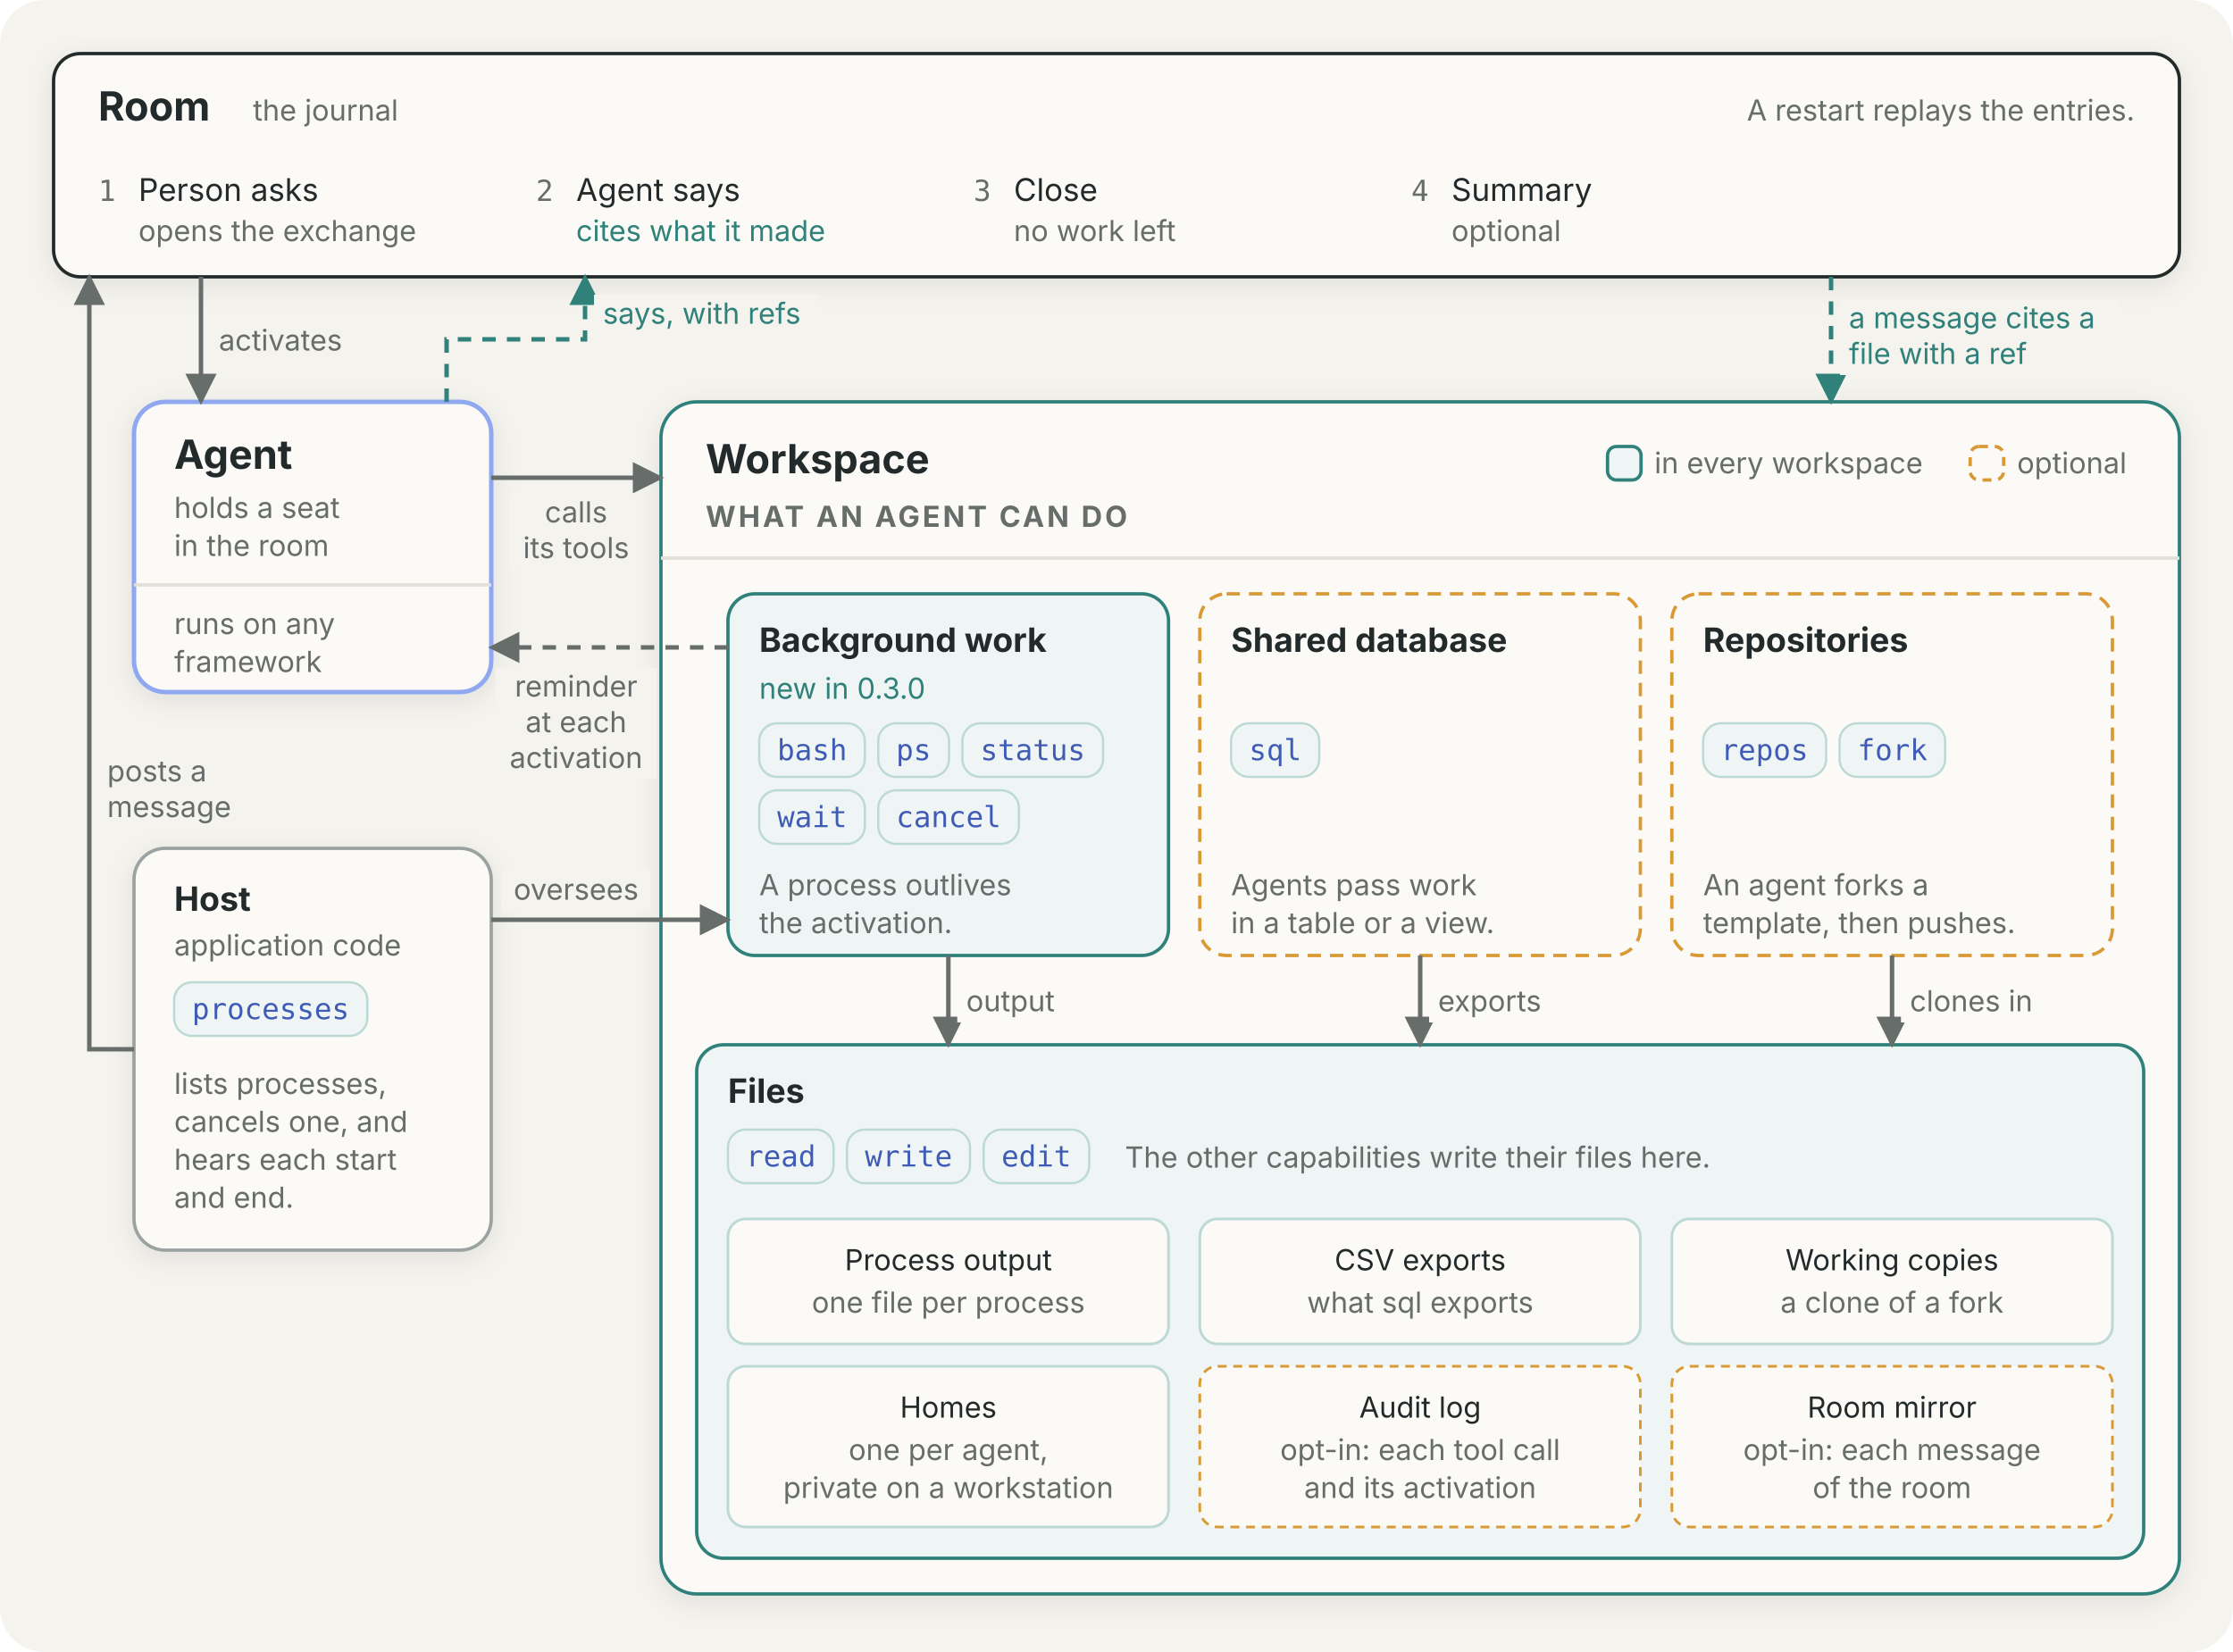
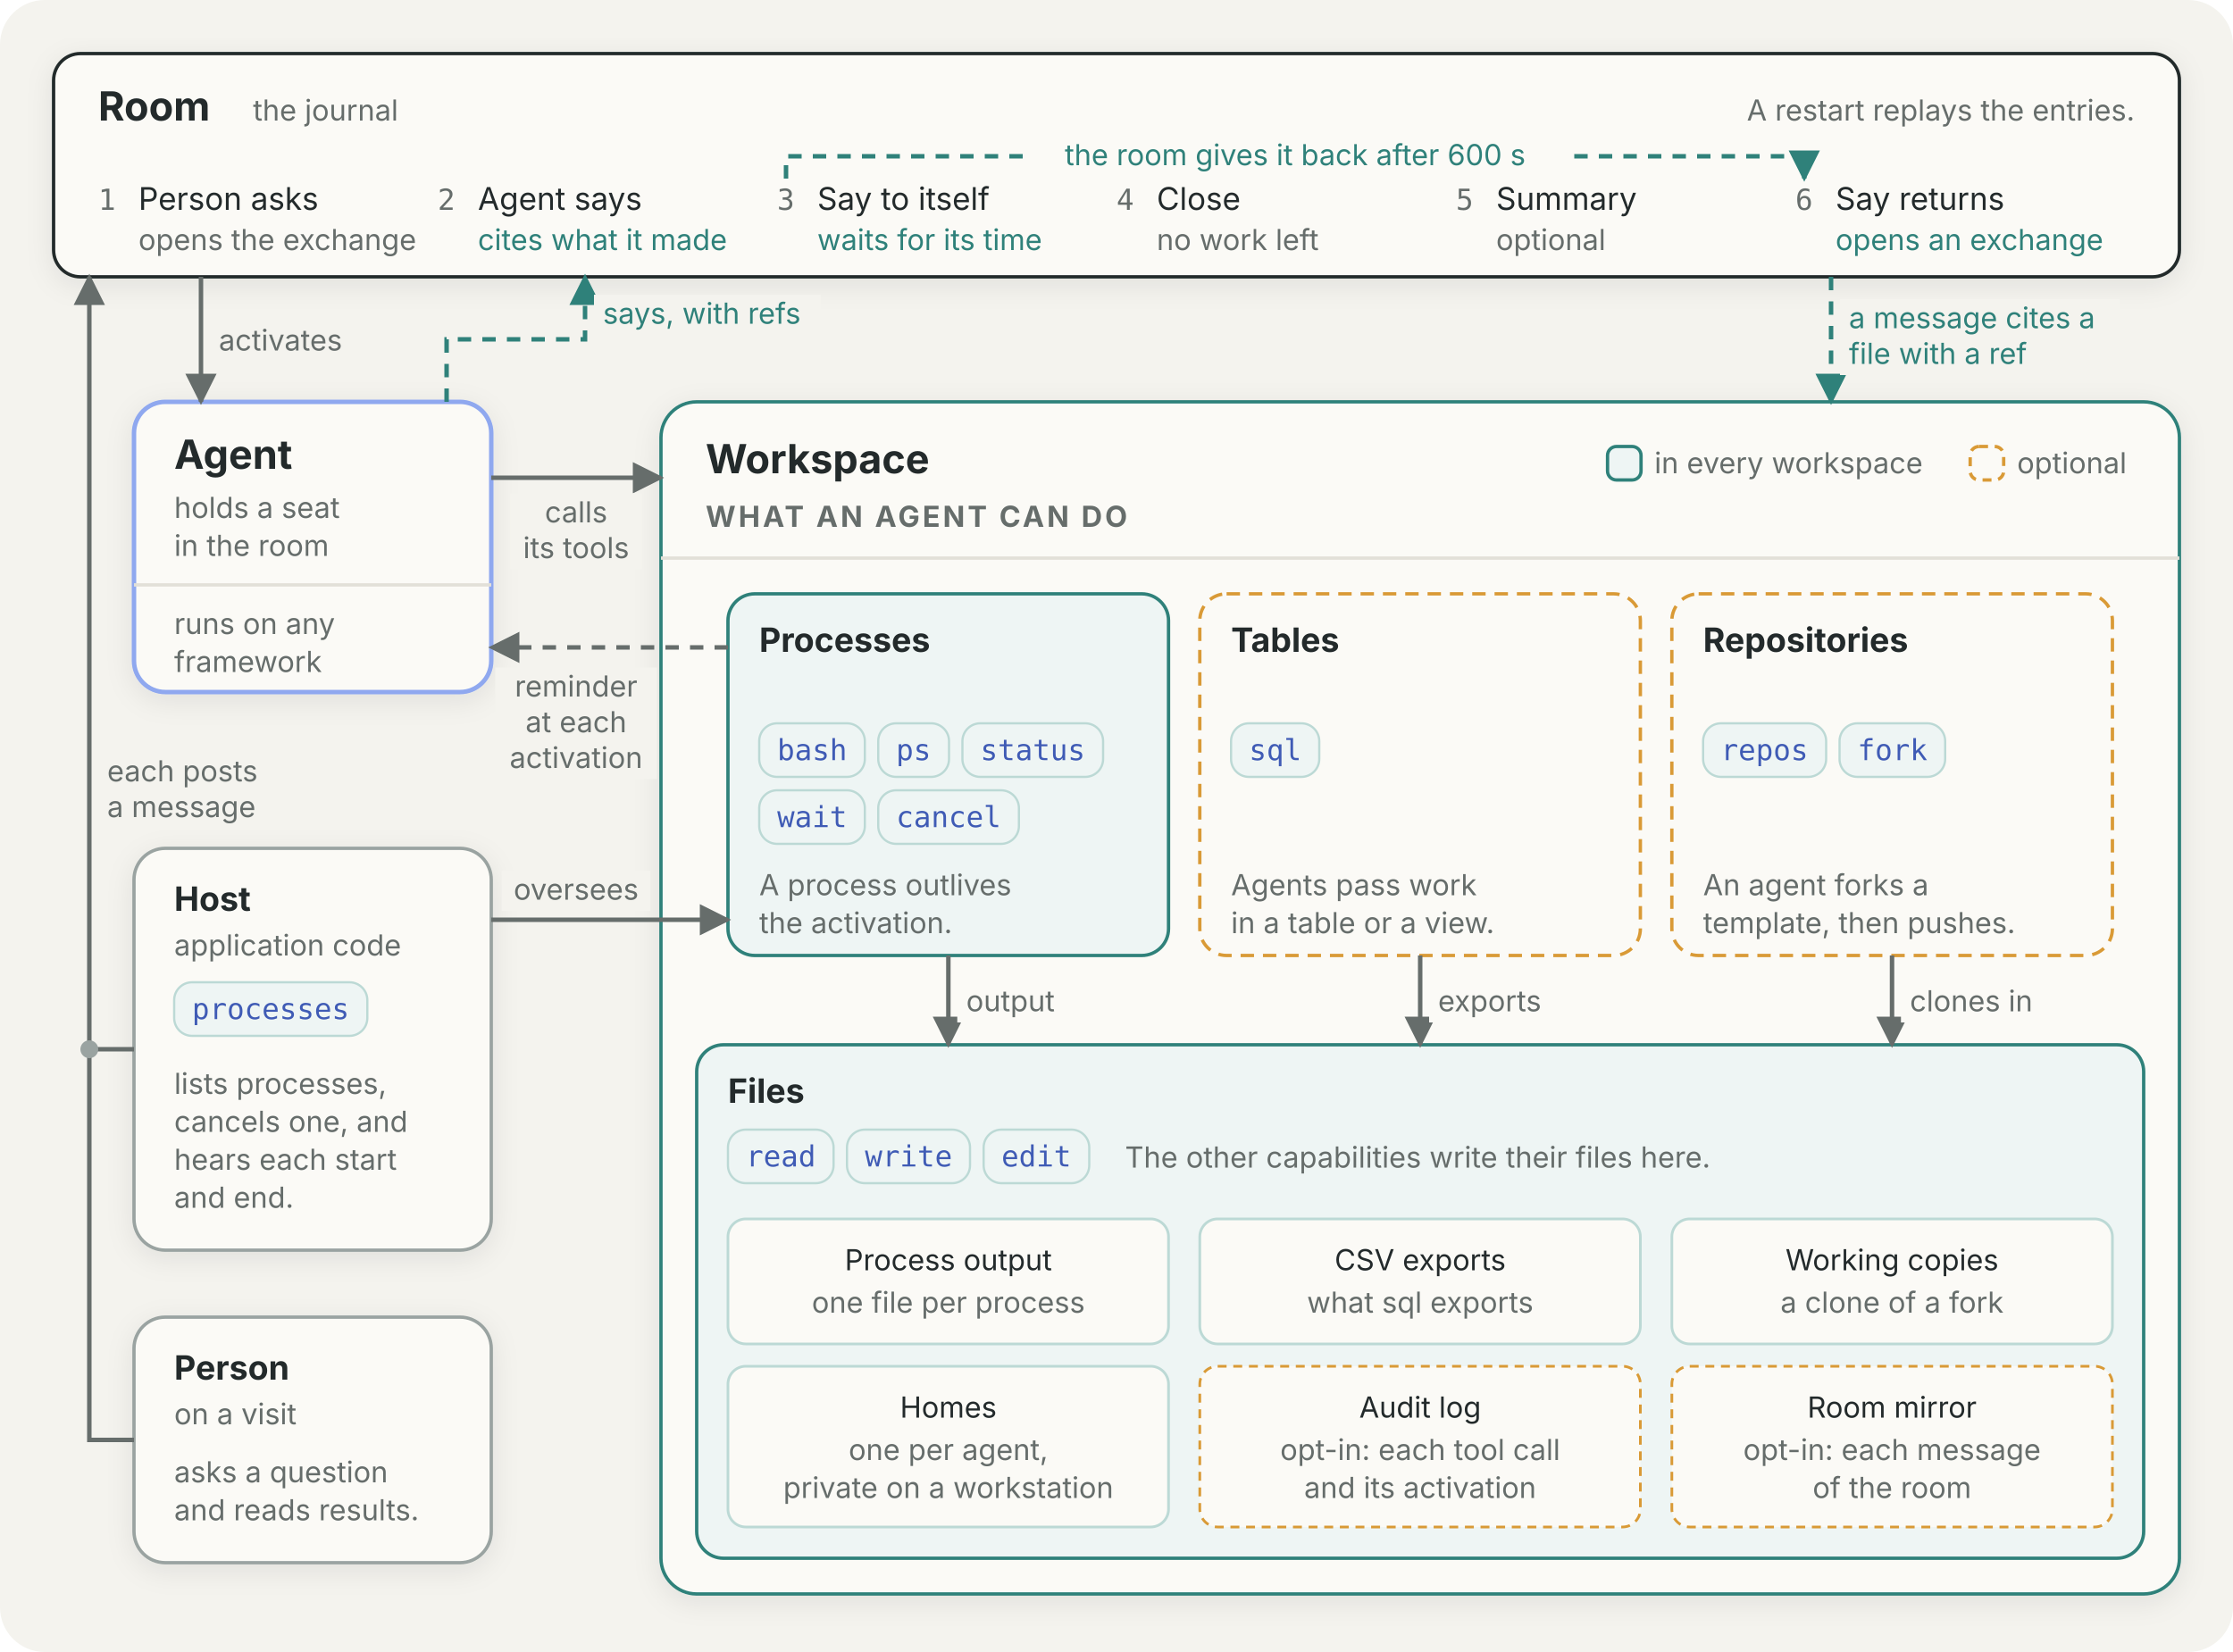
<svg xmlns="http://www.w3.org/2000/svg" width="1000" height="740" viewBox="0 0 1000 740" role="img" aria-labelledby="title desc">
  <defs>
    <marker id="arrow" viewBox="0 0 10 10" refX="9" refY="5" markerWidth="7" markerHeight="7" orient="auto-start-reverse">
      <path d="M0 0 10 5 0 10Z" fill="#666d6b" />
    </marker>
    <marker id="arrow-teal" viewBox="0 0 10 10" refX="9" refY="5" markerWidth="7" markerHeight="7" orient="auto-start-reverse">
      <path d="M0 0 10 5 0 10Z" fill="#2f817a" />
    </marker>
    <filter id="shadow" x="-10%" y="-10%" width="120%" height="130%">
      <feDropShadow dx="0" dy="3" stdDeviation="6" flood-color="#232a2b" flood-opacity="0.08" />
    </filter>
    <style>
      .sans { font-family: Inter, "IBM Plex Sans", system-ui, sans-serif; }
      .mono { font-family: "IBM Plex Mono", ui-monospace, monospace; }
      .ink { fill: #232a2b; }
      .dim { fill: #666d6b; }
      .teal { fill: #2f817a; }
      .code { fill: #3f5bb5; }
      .t { font-size: 18px; font-weight: 700; }
      .n { font-size: 15px; font-weight: 700; }
      .b { font-size: 14px; }
      .s { font-size: 13px; }
      .x { font-size: 13px; }
      .c { font-size: 13px; }
      .lab { font-size: 13px; font-weight: 700; letter-spacing: 1.2px; }
      .flow { fill: none; stroke: #666d6b; stroke-width: 2; }
      .flow-dash { fill: none; stroke: #666d6b; stroke-width: 2; stroke-dasharray: 6 5; }
      .flow-teal { fill: none; stroke: #2f817a; stroke-width: 2; stroke-dasharray: 6 5; }
      .rule { stroke: #e2e0d8; stroke-width: 1.5; }
    </style>
  </defs>
  <rect width="1000" height="740" rx="20" fill="#f4f3ee" />
  <g filter="url(#shadow)">
    <rect x="24.0" y="24.0" width="952.0" height="100.0" rx="12" fill="#fbfaf6" stroke="#232a2b" stroke-width="1.5" />
  </g>
  <text x="44.0" y="54.0" text-anchor="start" class="sans ink t">Room</text>
  <text x="113.3" y="54.0" text-anchor="start" class="sans dim x">the journal</text>
  <text x="956.0" y="54.0" text-anchor="end" class="sans dim x">A restart replays the entries.</text>
-   <text x="44.0" y="90.0" text-anchor="start" class="mono dim c">1</text>
-   <text x="62.0" y="90.0" text-anchor="start" class="sans ink b">Person asks</text>
-   <text x="62.0" y="108.0" text-anchor="start" class="sans dim x">opens the exchange</text>
-   <text x="240.0" y="90.0" text-anchor="start" class="mono dim c">2</text>
-   <text x="258.0" y="90.0" text-anchor="start" class="sans ink b">Agent says</text>
-   <text x="258.0" y="108.0" text-anchor="start" class="sans teal x">cites what it made</text>
-   <text x="436.0" y="90.0" text-anchor="start" class="mono dim c">3</text>
-   <text x="454.0" y="90.0" text-anchor="start" class="sans ink b">Close</text>
-   <text x="454.0" y="108.0" text-anchor="start" class="sans dim x">no work left</text>
-   <text x="632.0" y="90.0" text-anchor="start" class="mono dim c">4</text>
-   <text x="650.0" y="90.0" text-anchor="start" class="sans ink b">Summary</text>
-   <text x="650.0" y="108.0" text-anchor="start" class="sans dim x">optional</text>
+   <text x="44.0" y="94.0" text-anchor="start" class="mono dim c">1</text>
+   <text x="62.0" y="94.0" text-anchor="start" class="sans ink b">Person asks</text>
+   <text x="62.0" y="112.0" text-anchor="start" class="sans dim x">opens the exchange</text>
+   <text x="196.0" y="94.0" text-anchor="start" class="mono dim c">2</text>
+   <text x="214.0" y="94.0" text-anchor="start" class="sans ink b">Agent says</text>
+   <text x="214.0" y="112.0" text-anchor="start" class="sans teal x">cites what it made</text>
+   <text x="348.0" y="94.0" text-anchor="start" class="mono dim c">3</text>
+   <text x="366.0" y="94.0" text-anchor="start" class="sans ink b">Say to itself</text>
+   <text x="366.0" y="112.0" text-anchor="start" class="sans teal x">waits for its time</text>
+   <text x="500.0" y="94.0" text-anchor="start" class="mono dim c">4</text>
+   <text x="518.0" y="94.0" text-anchor="start" class="sans ink b">Close</text>
+   <text x="518.0" y="112.0" text-anchor="start" class="sans dim x">no work left</text>
+   <text x="652.0" y="94.0" text-anchor="start" class="mono dim c">5</text>
+   <text x="670.0" y="94.0" text-anchor="start" class="sans ink b">Summary</text>
+   <text x="670.0" y="112.0" text-anchor="start" class="sans dim x">optional</text>
+   <text x="804.0" y="94.0" text-anchor="start" class="mono dim c">6</text>
+   <text x="822.0" y="94.0" text-anchor="start" class="sans ink b">Say returns</text>
+   <text x="822.0" y="112.0" text-anchor="start" class="sans teal x">opens an exchange</text>
+   <path d="M352.0 80.0 L352.0 70.0 L808.0 70.0 L808.0 80.0" class="flow-teal" marker-end="url(#arrow-teal)" />
+   <rect x="459.0" y="61.0" width="242.0" height="18" fill="#fbfaf6" />
+   <text x="580.0" y="74.0" text-anchor="middle" class="sans teal x">the room gives it back after 600 s</text>
  <g filter="url(#shadow)">
    <rect x="60.0" y="180.0" width="160.0" height="130.0" rx="14" fill="#fbfaf6" stroke="#8fa8ef" stroke-width="2" />
  </g>
  <text x="78.0" y="210.0" text-anchor="start" class="sans ink t">Agent</text>
  <text x="78.0" y="232.0" text-anchor="start" class="sans dim x">holds a seat</text>
  <text x="78.0" y="249.0" text-anchor="start" class="sans dim x">in the room</text>
  <line x1="60.0" y1="262.0" x2="220.0" y2="262.0" class="rule" />
  <text x="78.0" y="284.0" text-anchor="start" class="sans dim x">runs on any</text>
  <text x="78.0" y="301.0" text-anchor="start" class="sans dim x">framework</text>
  <g filter="url(#shadow)">
    <rect x="60.0" y="380.0" width="160.0" height="180.0" rx="14" fill="#fbfaf6" stroke="#9aa3a1" stroke-width="1.5" />
  </g>
  <text x="78.0" y="408.0" text-anchor="start" class="sans ink n">Host</text>
  <text x="78.0" y="428.0" text-anchor="start" class="sans dim x">application code</text>
  <rect x="78.0" y="440.0" width="86.5" height="24" rx="8" fill="#eef5f4" stroke="#bcd9d5" />
  <text x="121.2" y="456.5" text-anchor="middle" class="mono code c">processes</text>
  <text x="78.0" y="490.0" text-anchor="start" class="sans dim x">lists processes,</text>
  <text x="78.0" y="507.0" text-anchor="start" class="sans dim x">cancels one, and</text>
  <text x="78.0" y="524.0" text-anchor="start" class="sans dim x">hears each start</text>
  <text x="78.0" y="541.0" text-anchor="start" class="sans dim x">and end.</text>
  <g filter="url(#shadow)">
+     <rect x="60.0" y="590.0" width="160.0" height="110.0" rx="14" fill="#fbfaf6" stroke="#9aa3a1" stroke-width="1.5" />
+   </g>
+   <text x="78.0" y="618.0" text-anchor="start" class="sans ink n">Person</text>
+   <text x="78.0" y="638.0" text-anchor="start" class="sans dim x">on a visit</text>
+   <text x="78.0" y="664.0" text-anchor="start" class="sans dim x">asks a question</text>
+   <text x="78.0" y="681.0" text-anchor="start" class="sans dim x">and reads results.</text>
+   <g filter="url(#shadow)">
    <rect x="296.0" y="180.0" width="680.0" height="534.0" rx="16" fill="#fbfaf6" stroke="#2f817a" stroke-width="1.5" />
  </g>
  <text x="316.0" y="212.0" text-anchor="start" class="sans ink t">Workspace</text>
  <text x="316.0" y="236.0" text-anchor="start" class="sans dim lab">WHAT AN AGENT CAN DO</text>
  <rect x="882.3" y="200" width="15" height="15" rx="4" fill="#fbfaf6" stroke="#d99a36" stroke-width="1.5" stroke-dasharray="4 3" />
  <text x="903.3" y="212.0" text-anchor="start" class="sans dim x">optional</text>
  <rect x="719.9" y="200" width="15" height="15" rx="4" fill="#eef5f4" stroke="#2f817a" stroke-width="1.5" />
  <text x="740.9" y="212.0" text-anchor="start" class="sans dim x">in every workspace</text>
  <line x1="296.0" y1="250.0" x2="976.0" y2="250.0" class="rule" />
  <rect x="326.0" y="266.0" width="197.3" height="162.0" rx="12" fill="#eef5f4" stroke="#2f817a" stroke-width="1.5" />
-   <text x="340.0" y="292.0" text-anchor="start" class="sans ink n">Background work</text>
-   <text x="340.0" y="313.0" text-anchor="start" class="sans teal x">new in 0.3.0</text>
+   <text x="340.0" y="292.0" text-anchor="start" class="sans ink n">Processes</text>
  <rect x="340.0" y="324.0" width="47.3" height="24" rx="8" fill="#eef5f4" stroke="#bcd9d5" />
  <text x="363.7" y="340.5" text-anchor="middle" class="mono code c">bash</text>
  <rect x="393.3" y="324.0" width="31.7" height="24" rx="8" fill="#eef5f4" stroke="#bcd9d5" />
  <text x="409.1" y="340.5" text-anchor="middle" class="mono code c">ps</text>
  <rect x="431.0" y="324.0" width="63.0" height="24" rx="8" fill="#eef5f4" stroke="#bcd9d5" />
  <text x="462.5" y="340.5" text-anchor="middle" class="mono code c">status</text>
  <rect x="340.0" y="354.0" width="47.3" height="24" rx="8" fill="#eef5f4" stroke="#bcd9d5" />
  <text x="363.7" y="370.5" text-anchor="middle" class="mono code c">wait</text>
  <rect x="393.3" y="354.0" width="63.0" height="24" rx="8" fill="#eef5f4" stroke="#bcd9d5" />
  <text x="424.8" y="370.5" text-anchor="middle" class="mono code c">cancel</text>
  <text x="340.0" y="401.0" text-anchor="start" class="sans dim x">A process outlives</text>
  <text x="340.0" y="418.0" text-anchor="start" class="sans dim x">the activation.</text>
  <rect x="537.3" y="266.0" width="197.3" height="162.0" rx="12" fill="#fbfaf6" stroke="#d99a36" stroke-width="1.5" stroke-dasharray="6 4" />
-   <text x="551.3" y="292.0" text-anchor="start" class="sans ink n">Shared database</text>
+   <text x="551.3" y="292.0" text-anchor="start" class="sans ink n">Tables</text>
  <rect x="551.3" y="324.0" width="39.5" height="24" rx="8" fill="#eef5f4" stroke="#bcd9d5" />
  <text x="571.1" y="340.5" text-anchor="middle" class="mono code c">sql</text>
  <text x="551.3" y="401.0" text-anchor="start" class="sans dim x">Agents pass work</text>
  <text x="551.3" y="418.0" text-anchor="start" class="sans dim x">in a table or a view.</text>
  <rect x="748.7" y="266.0" width="197.3" height="162.0" rx="12" fill="#fbfaf6" stroke="#d99a36" stroke-width="1.5" stroke-dasharray="6 4" />
  <text x="762.7" y="292.0" text-anchor="start" class="sans ink n">Repositories</text>
  <rect x="762.7" y="324.0" width="55.1" height="24" rx="8" fill="#eef5f4" stroke="#bcd9d5" />
  <text x="790.2" y="340.5" text-anchor="middle" class="mono code c">repos</text>
  <rect x="823.8" y="324.0" width="47.3" height="24" rx="8" fill="#eef5f4" stroke="#bcd9d5" />
  <text x="847.5" y="340.5" text-anchor="middle" class="mono code c">fork</text>
  <text x="762.7" y="401.0" text-anchor="start" class="sans dim x">An agent forks a</text>
  <text x="762.7" y="418.0" text-anchor="start" class="sans dim x">template, then pushes.</text>
  <rect x="312.0" y="468.0" width="648.0" height="230.0" rx="12" fill="#eef5f4" stroke="#2f817a" stroke-width="1.5" />
  <text x="326.0" y="494.0" text-anchor="start" class="sans ink n">Files</text>
  <rect x="326.0" y="506.0" width="47.3" height="24" rx="8" fill="#eef5f4" stroke="#bcd9d5" />
  <text x="349.7" y="522.5" text-anchor="middle" class="mono code c">read</text>
  <rect x="379.3" y="506.0" width="55.1" height="24" rx="8" fill="#eef5f4" stroke="#bcd9d5" />
  <text x="406.9" y="522.5" text-anchor="middle" class="mono code c">write</text>
  <rect x="440.5" y="506.0" width="47.3" height="24" rx="8" fill="#eef5f4" stroke="#bcd9d5" />
  <text x="464.1" y="522.5" text-anchor="middle" class="mono code c">edit</text>
  <text x="503.8" y="523.0" text-anchor="start" class="sans dim x">The other capabilities write their files here.</text>
  <rect x="326.0" y="546.0" width="197.3" height="56.0" rx="8" fill="#fbfaf6" stroke="#bcd9d5" stroke-width="1.2" />
  <text x="424.7" y="569.0" text-anchor="middle" class="sans ink s">Process output</text>
  <text x="424.7" y="588.0" text-anchor="middle" class="sans dim x">one file per process</text>
  <rect x="537.3" y="546.0" width="197.3" height="56.0" rx="8" fill="#fbfaf6" stroke="#bcd9d5" stroke-width="1.2" />
  <text x="636.0" y="569.0" text-anchor="middle" class="sans ink s">CSV exports</text>
  <text x="636.0" y="588.0" text-anchor="middle" class="sans dim x">what sql exports</text>
  <rect x="748.7" y="546.0" width="197.3" height="56.0" rx="8" fill="#fbfaf6" stroke="#bcd9d5" stroke-width="1.2" />
  <text x="847.3" y="569.0" text-anchor="middle" class="sans ink s">Working copies</text>
  <text x="847.3" y="588.0" text-anchor="middle" class="sans dim x">a clone of a fork</text>
  <rect x="326.0" y="612.0" width="197.3" height="72.0" rx="8" fill="#fbfaf6" stroke="#bcd9d5" stroke-width="1.2" />
  <text x="424.7" y="635.0" text-anchor="middle" class="sans ink s">Homes</text>
  <text x="424.7" y="654.0" text-anchor="middle" class="sans dim x">one per agent,</text>
  <text x="424.7" y="671.0" text-anchor="middle" class="sans dim x">private on a workstation</text>
  <rect x="537.3" y="612.0" width="197.3" height="72.0" rx="8" fill="#fbfaf6" stroke="#d99a36" stroke-width="1.2" stroke-dasharray="4 3" />
  <text x="636.0" y="635.0" text-anchor="middle" class="sans ink s">Audit log</text>
  <text x="636.0" y="654.0" text-anchor="middle" class="sans dim x">opt-in: each tool call</text>
  <text x="636.0" y="671.0" text-anchor="middle" class="sans dim x">and its activation</text>
  <rect x="748.7" y="612.0" width="197.3" height="72.0" rx="8" fill="#fbfaf6" stroke="#d99a36" stroke-width="1.2" stroke-dasharray="4 3" />
  <text x="847.3" y="635.0" text-anchor="middle" class="sans ink s">Room mirror</text>
  <text x="847.3" y="654.0" text-anchor="middle" class="sans dim x">opt-in: each message</text>
  <text x="847.3" y="671.0" text-anchor="middle" class="sans dim x">of the room</text>
  <path d="M90.0 124.0 L90.0 180.0" class="flow" marker-end="url(#arrow)" />
  <path d="M200.0 180.0 L200.0 152.0 L262.0 152.0 L262.0 124.0" class="flow-teal" marker-end="url(#arrow-teal)" />
  <path d="M220.0 214.0 L296.0 214.0" class="flow" marker-end="url(#arrow)" />
  <path d="M326.0 290.0 L220.0 290.0" class="flow-dash" marker-end="url(#arrow)" />
  <path d="M220.0 412.0 L326.0 412.0" class="flow" marker-end="url(#arrow)" />
-   <path d="M60.0 470.0 L40.0 470.0 L40.0 124.0" class="flow" marker-end="url(#arrow)" />
+   <path d="M60.0 645.0 L40.0 645.0 L40.0 124.0" class="flow" marker-end="url(#arrow)" />
+   <path d="M60.0 470.0 L40.0 470.0" class="flow" />
+   <circle cx="40.0" cy="470.0" r="4" fill="#9aa3a1" />
  <path d="M424.7 428.0 L424.7 468.0" class="flow" marker-end="url(#arrow)" />
  <path d="M636.0 428.0 L636.0 468.0" class="flow" marker-end="url(#arrow)" />
  <path d="M847.3 428.0 L847.3 468.0" class="flow" marker-end="url(#arrow)" />
  <path d="M820.0 124.0 L820.0 180.0" class="flow-teal" marker-end="url(#arrow-teal)" />
  <rect x="94.0" y="144.0" width="67.3" height="18" fill="#f4f3ee" />
  <text x="98.0" y="157.0" text-anchor="start" class="sans dim x">activates</text>
  <rect x="266.0" y="132.0" width="101.5" height="18" fill="#f4f3ee" />
  <text x="270.0" y="145.0" text-anchor="start" class="sans teal x">says, with refs</text>
  <rect x="228.5" y="221.0" width="59.0" height="34" fill="#f4f3ee" />
  <text x="258.0" y="234.0" text-anchor="middle" class="sans dim x">calls</text>
  <text x="258.0" y="250.0" text-anchor="middle" class="sans dim x">its tools</text>
  <rect x="221.8" y="299.0" width="72.4" height="50" fill="#f4f3ee" />
  <text x="258.0" y="312.0" text-anchor="middle" class="sans dim x">reminder</text>
  <text x="258.0" y="328.0" text-anchor="middle" class="sans dim x">at each</text>
  <text x="258.0" y="344.0" text-anchor="middle" class="sans dim x">activation</text>
  <rect x="224.7" y="390.0" width="66.5" height="18" fill="#f4f3ee" />
  <text x="258.0" y="403.0" text-anchor="middle" class="sans dim x">oversees</text>
-   <rect x="44.0" y="337.0" width="66.4" height="34" fill="#f4f3ee" />
-   <text x="48.0" y="350.0" text-anchor="start" class="sans dim x">posts a</text>
-   <text x="48.0" y="366.0" text-anchor="start" class="sans dim x">message</text>
+   <rect x="44.0" y="337.0" width="72.0" height="34" fill="#f4f3ee" />
+   <text x="48.0" y="350.0" text-anchor="start" class="sans dim x">each posts</text>
+   <text x="48.0" y="366.0" text-anchor="start" class="sans dim x">a message</text>
  <rect x="428.7" y="440.0" width="50.9" height="18" fill="#fbfaf6" />
  <text x="432.7" y="453.0" text-anchor="start" class="sans dim x">output</text>
  <rect x="640.0" y="440.0" width="56.9" height="18" fill="#fbfaf6" />
  <text x="644.0" y="453.0" text-anchor="start" class="sans dim x">exports</text>
  <rect x="851.3" y="440.0" width="65.7" height="18" fill="#fbfaf6" />
  <text x="855.3" y="453.0" text-anchor="start" class="sans dim x">clones in</text>
  <rect x="824.0" y="134.0" width="125.3" height="34" fill="#f4f3ee" />
  <text x="828.0" y="147.0" text-anchor="start" class="sans teal x">a message cites a</text>
  <text x="828.0" y="163.0" text-anchor="start" class="sans teal x">file with a ref</text>
</svg>
